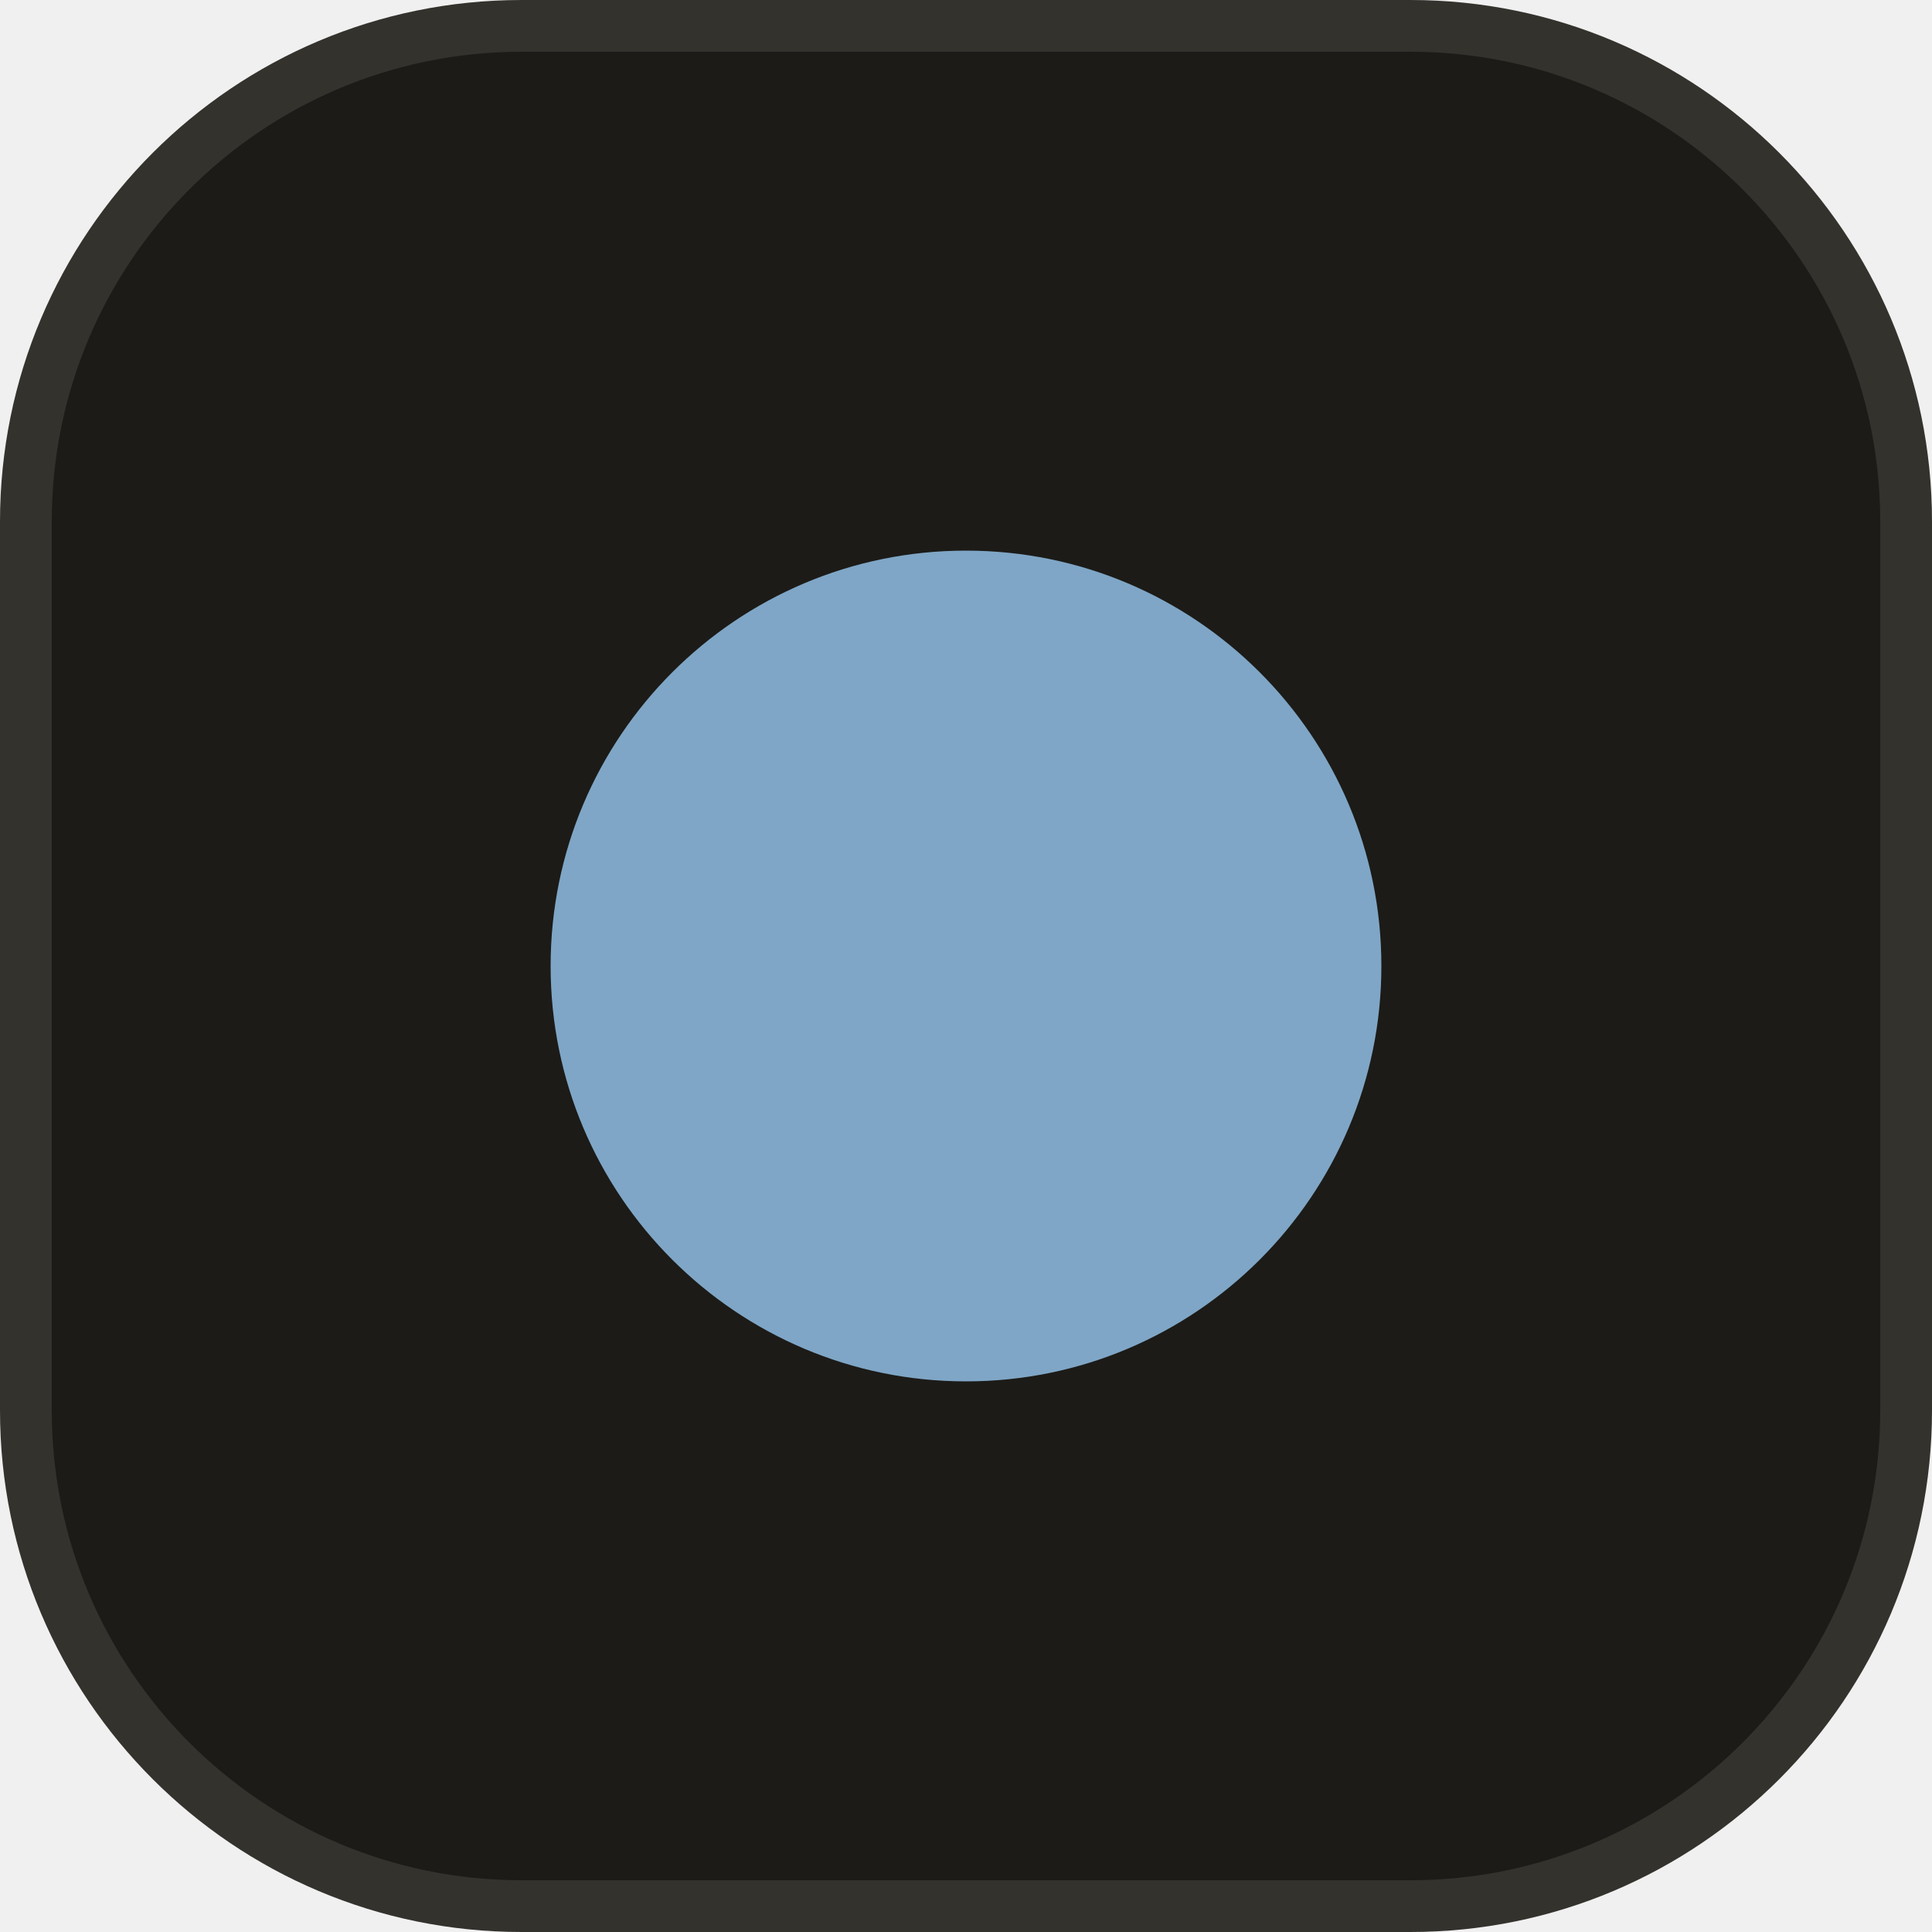
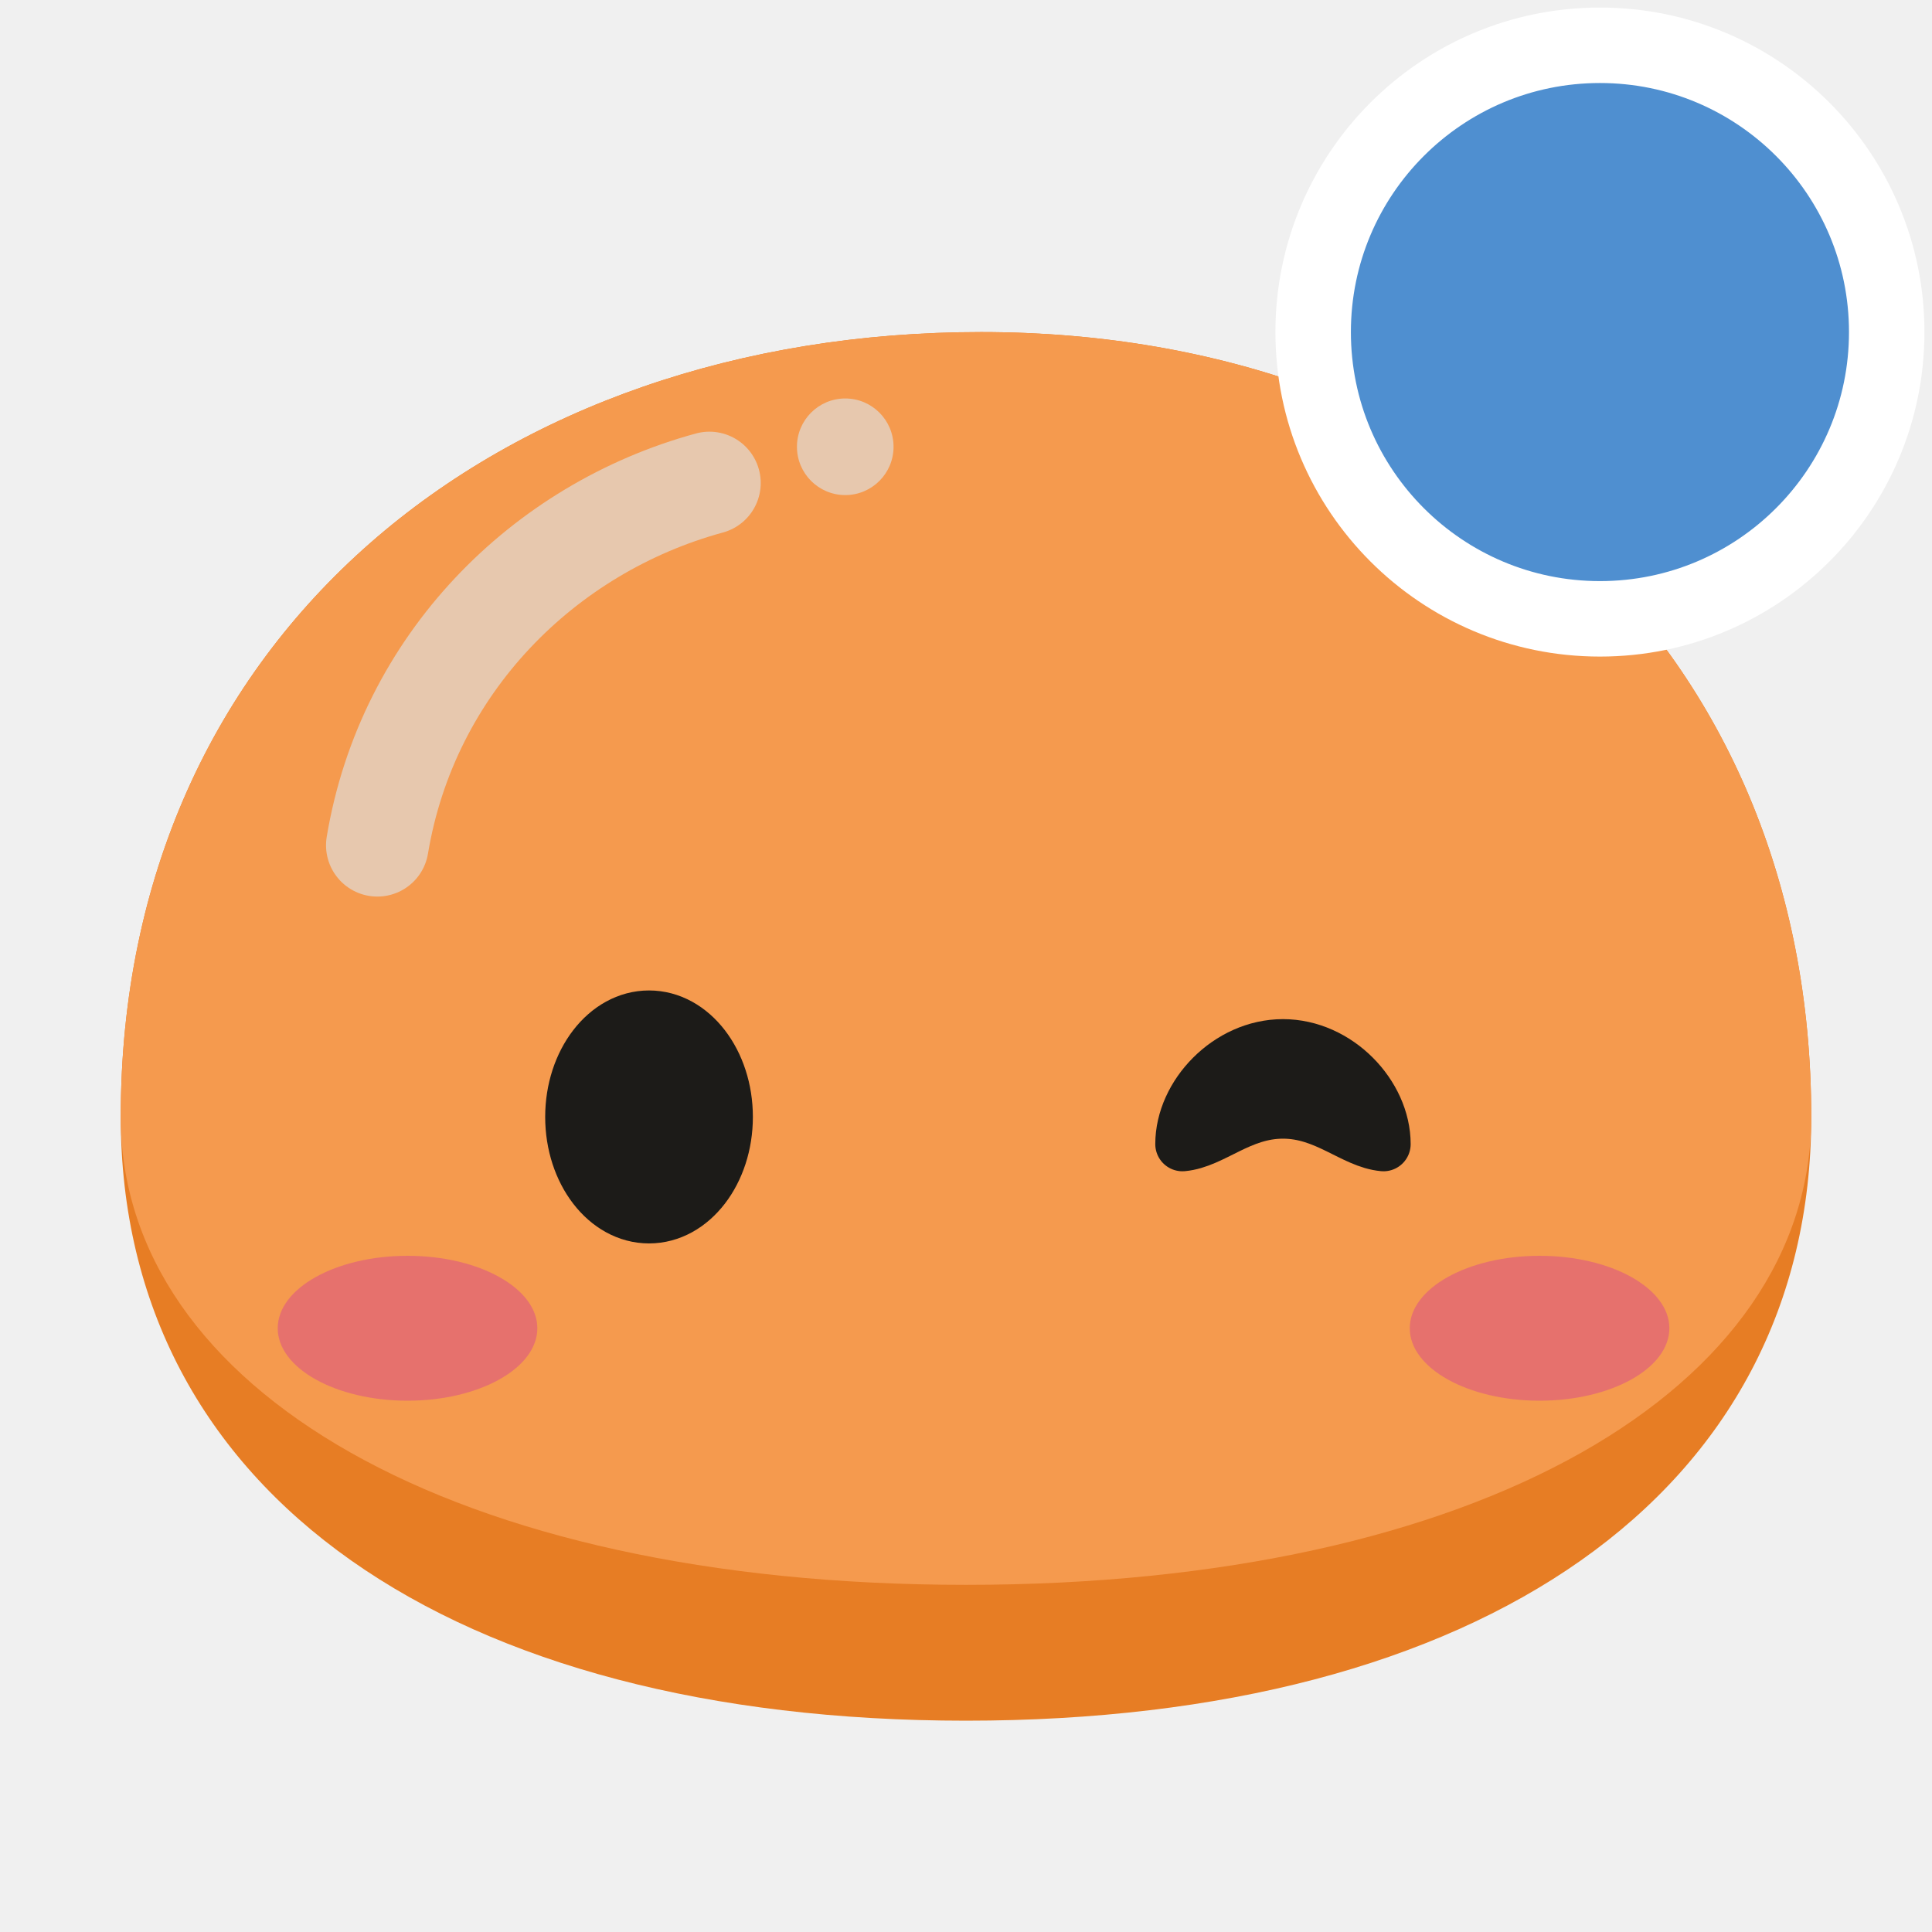
- <svg xmlns="http://www.w3.org/2000/svg" viewBox="0 0 56 56" role="img" aria-label="Dot waiting">
-   <rect x="0.75" y="0.75" width="54.5" height="54.5" rx="14.37" fill="#1C1B18" stroke="#34322D" stroke-width="1.5" />
-   <circle cx="28" cy="28" r="12.04" fill="#7FA6C6" />
+ <svg xmlns="http://www.w3.org/2000/svg" viewBox="0 0 64 64" role="img" aria-label="Dot waiting">
+   <path d="M4 37C4 21 16.5 11 32.5 11C48.5 11 60 21.5 60 37C60 49.5 49 57 32 57C15 57 4 49.5 4 37Z" fill="#E77D24" />
+   <path d="M4 37C4 21 16.5 11 32.5 11C48.5 11 60 21.5 60 37C60 46 49 52.5 32 52.5C15 52.5 4 46 4 37Z" fill="#F59A4E" />
+   <path d="M12.5 28C13.5 22 18 17.5 23.5 16" fill="none" stroke="#E7C8AE" stroke-width="3.4" stroke-linecap="round" />
+   <circle cx="28" cy="14.8" r="1.6" fill="#E7C8AE" />
+   <ellipse cx="13.5" cy="44" rx="4.3" ry="2.4" fill="#E0607A" opacity=".7" />
+   <ellipse cx="51" cy="44" rx="4.3" ry="2.4" fill="#E0607A" opacity=".7" />
+   <g fill="#1C1B18" stroke="#1C1B18" stroke-width="1.8" stroke-linejoin="round">
+     <path d="M21.50 33.71C22.91 33.71 24.04 35.19 24.04 37.00C24.04 38.81 22.91 40.29 21.50 40.29C20.09 40.29 18.96 38.81 18.96 37.00C18.96 35.19 20.09 33.71 21.50 33.71Z" />
+     <path d="M42.50 34.66C44.30 34.66 45.83 36.28 45.83 37.90C44.84 37.81 43.94 36.82 42.50 36.82C41.06 36.82 40.16 37.81 39.17 37.90C39.17 36.28 40.70 34.66 42.50 34.66Z" />
+   </g>
+   <circle cx="53" cy="11" r="9.5" fill="#4F8FD0" stroke="#FFFFFF" stroke-width="2.5" />
</svg>
